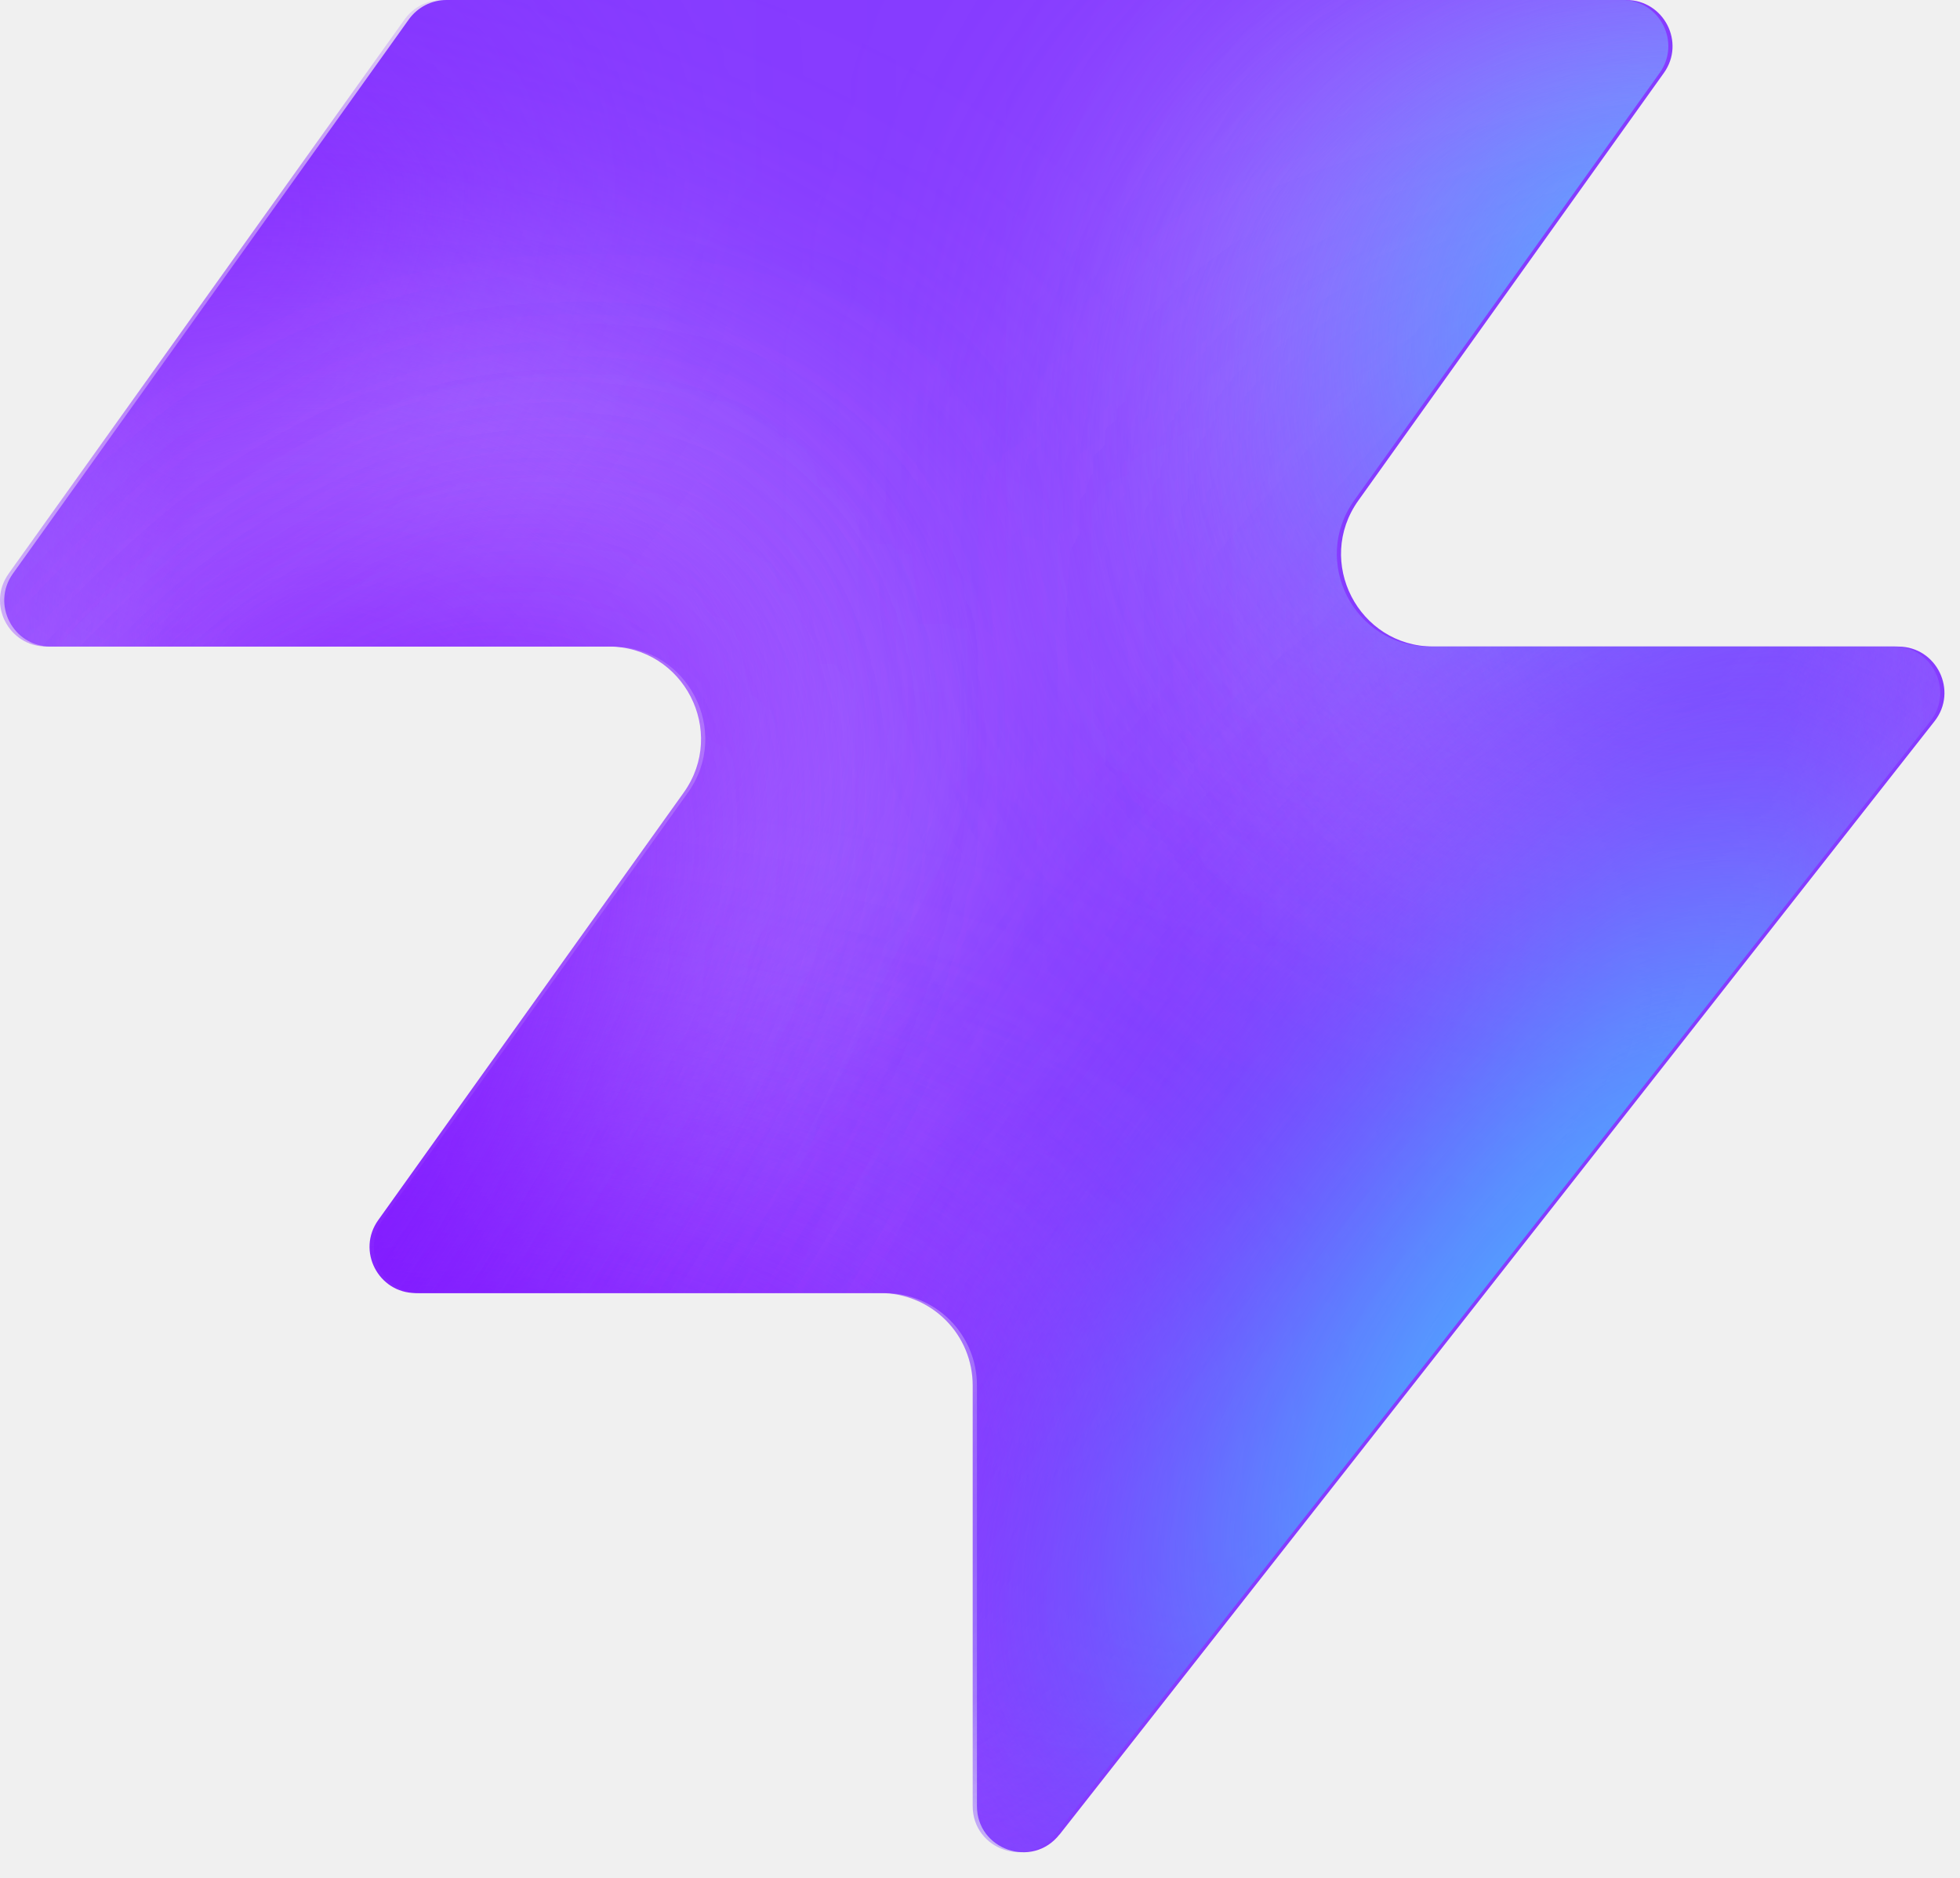
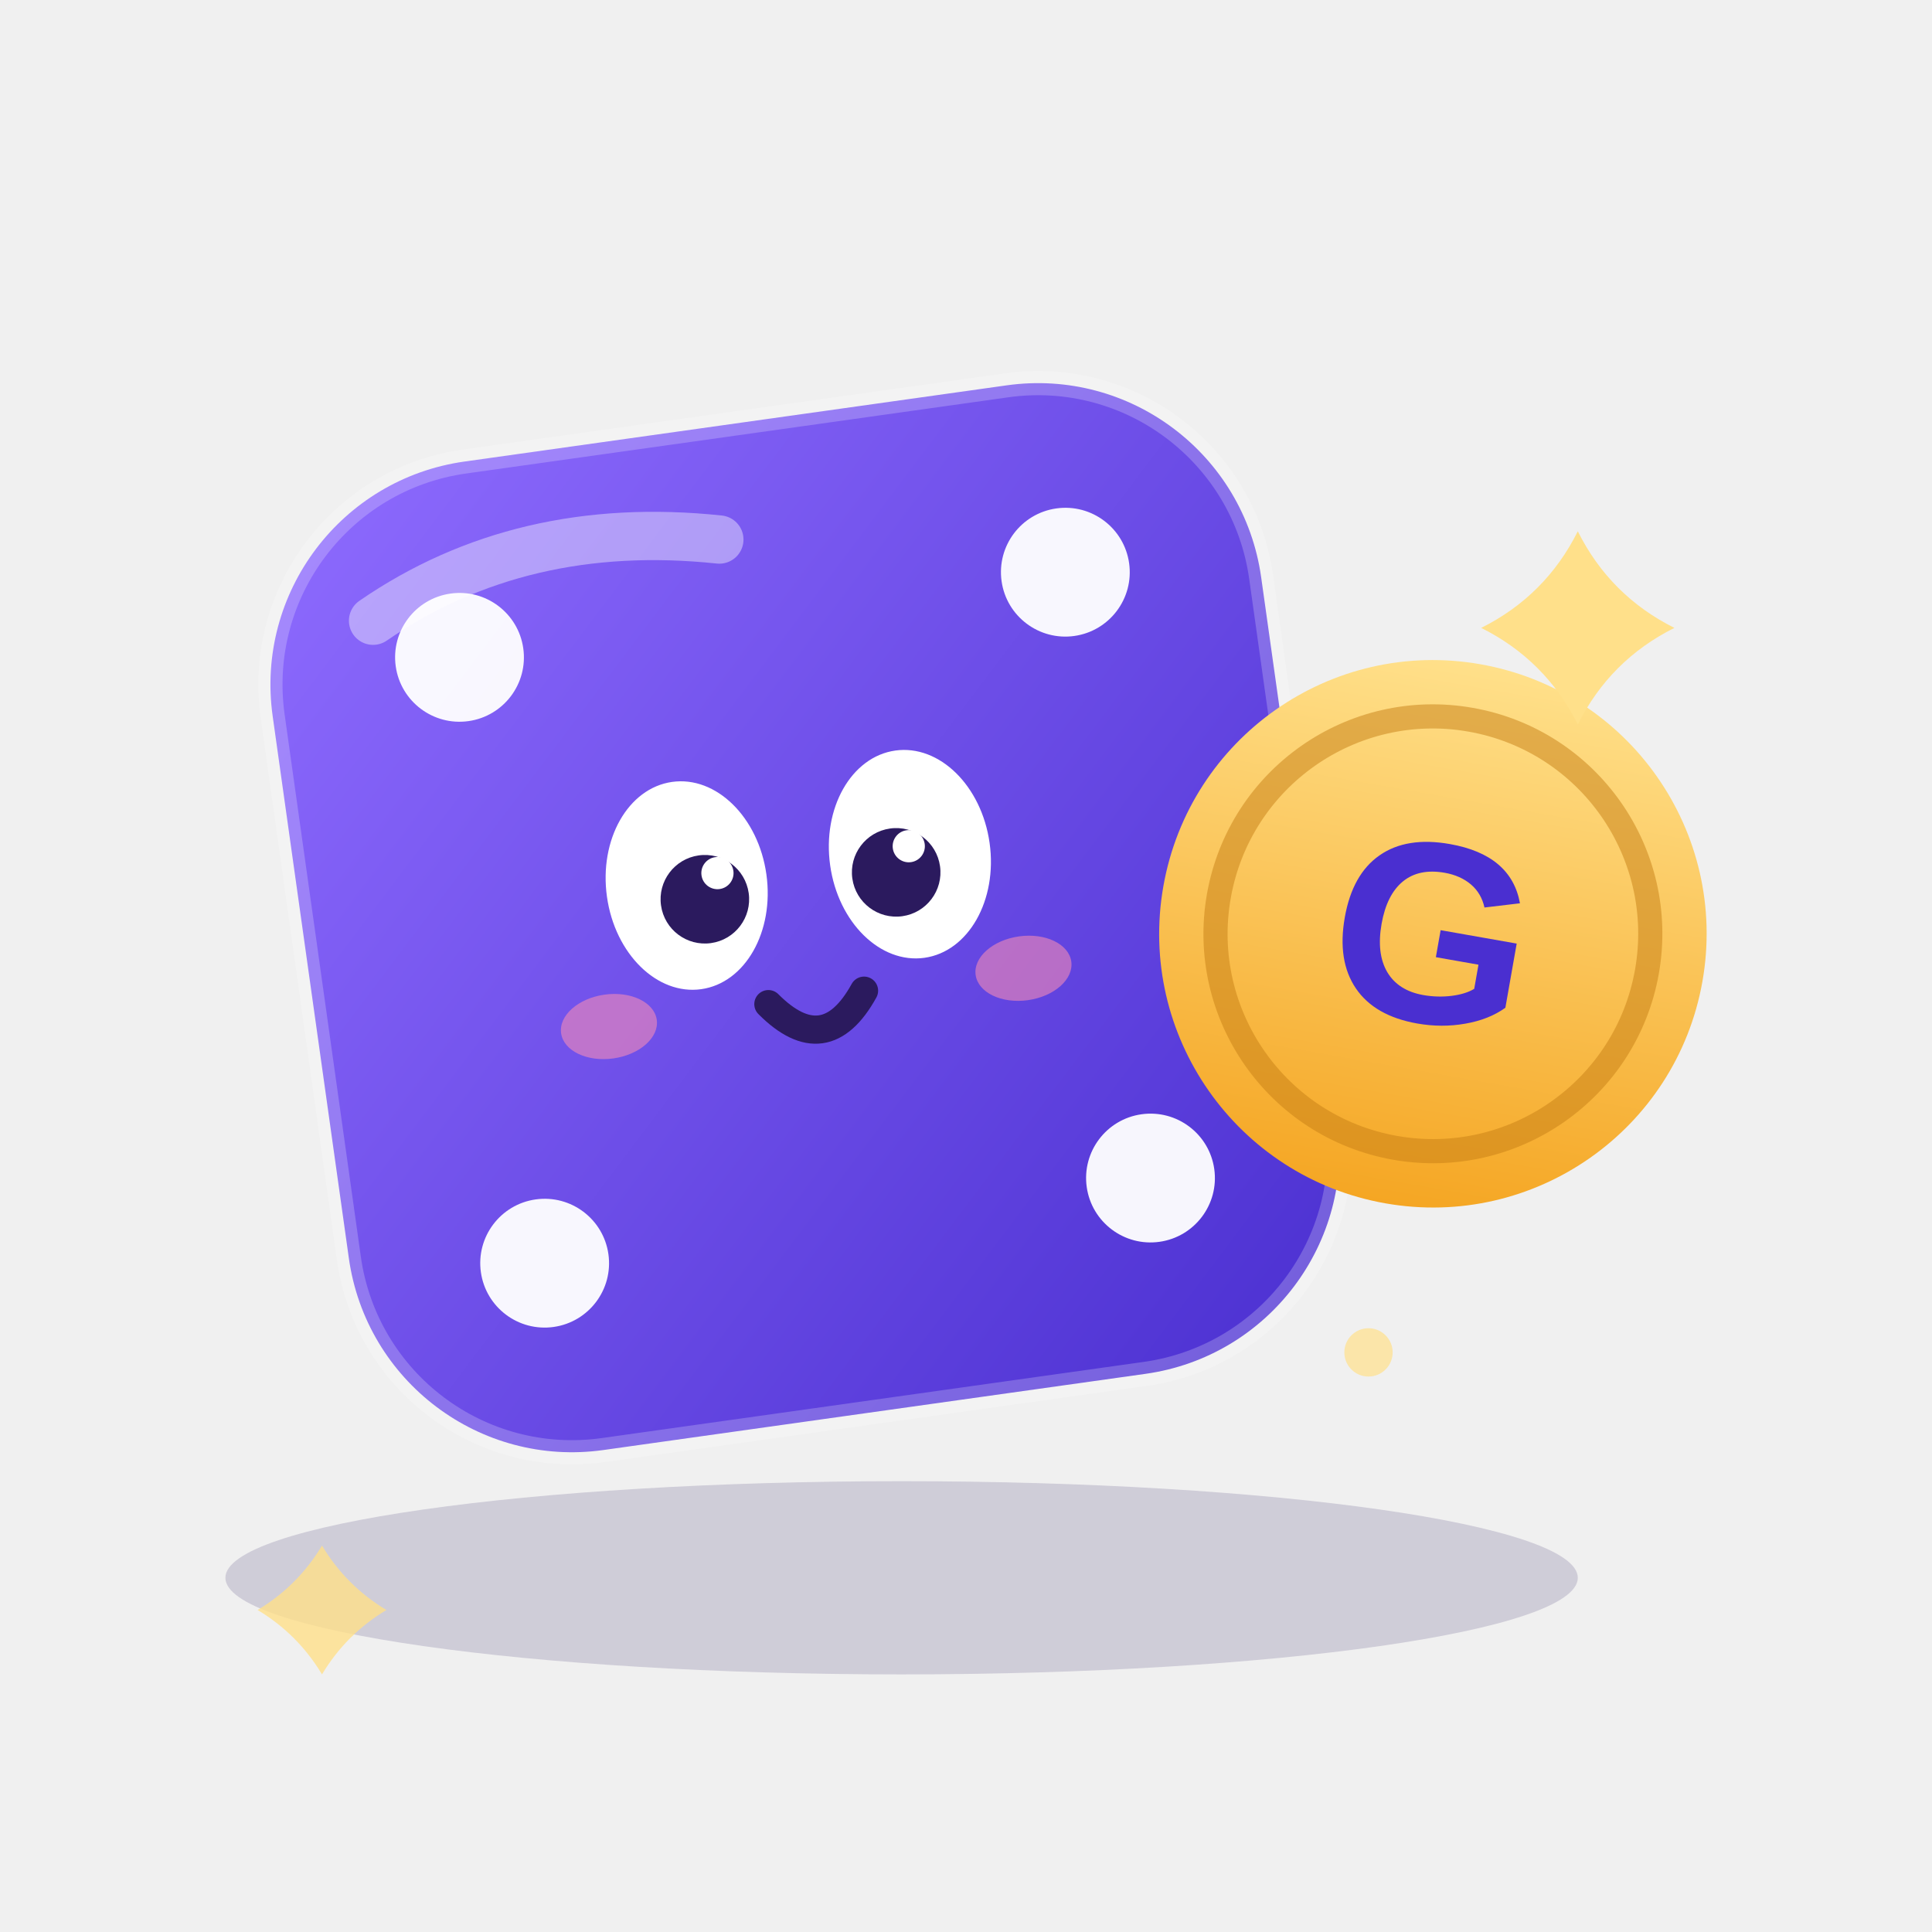
- <svg xmlns="http://www.w3.org/2000/svg" width="48" height="46" fill="none" viewBox="0 0 48 46">
-   <path fill="#863bff" d="M25.946 44.938c-.664.845-2.021.375-2.021-.698V33.937a2.26 2.26 0 0 0-2.262-2.262H10.287c-.92 0-1.456-1.04-.92-1.788l7.48-10.471c1.07-1.497 0-3.578-1.842-3.578H1.237c-.92 0-1.456-1.04-.92-1.788L10.013.474c.214-.297.556-.474.92-.474h28.894c.92 0 1.456 1.04.92 1.788l-7.48 10.471c-1.07 1.498 0 3.579 1.842 3.579h11.377c.943 0 1.473 1.088.89 1.83L25.947 44.94z" style="fill:#863bff;fill:color(display-p3 .525 .23 1);fill-opacity:1" />
-   <mask id="a" width="48" height="46" x="0" y="0" maskUnits="userSpaceOnUse" style="mask-type:alpha">
-     <path fill="#000" d="M25.842 44.938c-.664.844-2.021.375-2.021-.698V33.937a2.26 2.26 0 0 0-2.262-2.262H10.183c-.92 0-1.456-1.04-.92-1.788l7.48-10.471c1.07-1.498 0-3.579-1.842-3.579H1.133c-.92 0-1.456-1.04-.92-1.787L9.91.473c.214-.297.556-.474.92-.474h28.894c.92 0 1.456 1.04.92 1.788l-7.48 10.471c-1.07 1.498 0 3.578 1.842 3.578h11.377c.943 0 1.473 1.088.89 1.832L25.843 44.94z" style="fill:#000;fill-opacity:1" />
-   </mask>
-   <g mask="url(#a)">
-     <g filter="url(#b)">
-       <ellipse cx="5.508" cy="14.704" fill="#ede6ff" rx="5.508" ry="14.704" style="fill:#ede6ff;fill:color(display-p3 .927 .903 1);fill-opacity:1" transform="matrix(.00324 1 1 -.00324 -4.47 31.516)" />
+ <svg xmlns="http://www.w3.org/2000/svg" viewBox="0 0 64 64" role="img" aria-label="游戏平台吉祥物：小骰 Dicey">
+   <g transform="translate(0 5.333) scale(0.266667)">
+     <defs>
+       <linearGradient id="m-body" x1="0" y1="0" x2="1" y2="1">
+         <stop offset="0" stop-color="#8f6cff" />
+         <stop offset="1" stop-color="#4a2fd0" />
+       </linearGradient>
+       <linearGradient id="m-coin" x1="0" y1="0" x2="0" y2="1">
+         <stop offset="0" stop-color="#ffe08a" />
+         <stop offset="1" stop-color="#f5a623" />
+       </linearGradient>
+     </defs>
+     <ellipse cx="112" cy="176" rx="84" ry="12" fill="#3a2a6b" opacity="0.18" />
+     <g transform="rotate(-8 100 94)">
+       <rect x="38" y="32" width="124" height="124" rx="28" fill="url(#m-body)" />
+       <rect x="38" y="32" width="124" height="124" rx="28" fill="none" stroke="#ffffff" stroke-opacity="0.22" stroke-width="3" />
+       <path d="M52 50 Q72 40 96 46" fill="none" stroke="#ffffff" stroke-opacity="0.4" stroke-width="6" stroke-linecap="round" />
+       <circle cx="62" cy="56" r="8" fill="#ffffff" opacity="0.95" />
+       <circle cx="138" cy="56" r="8" fill="#ffffff" opacity="0.95" />
+       <circle cx="62" cy="132" r="8" fill="#ffffff" opacity="0.95" />
+       <circle cx="138" cy="132" r="8" fill="#ffffff" opacity="0.95" />
+       <ellipse cx="86" cy="88" rx="10" ry="13" fill="#ffffff" />
+       <ellipse cx="114" cy="88" rx="10" ry="13" fill="#ffffff" />
+       <circle cx="88" cy="90" r="5.5" fill="#2b1a5e" />
+       <circle cx="112" cy="90" r="5.5" fill="#2b1a5e" />
+       <circle cx="90" cy="87" r="2" fill="#ffffff" />
+       <circle cx="114" cy="87" r="2" fill="#ffffff" />
+       <path d="M94 104 Q100 112 106 104" fill="none" stroke="#2b1a5e" stroke-width="3.5" stroke-linecap="round" />
+       <ellipse cx="74" cy="104" rx="6" ry="4" fill="#ff8fb3" opacity="0.55" />
+       <ellipse cx="126" cy="104" rx="6" ry="4" fill="#ff8fb3" opacity="0.55" />
    </g>
-     <g filter="url(#c)">
-       <ellipse cx="10.399" cy="29.851" fill="#ede6ff" rx="10.399" ry="29.851" style="fill:#ede6ff;fill:color(display-p3 .927 .903 1);fill-opacity:1" transform="matrix(.00324 1 1 -.00324 -39.328 7.883)" />
+     <g transform="rotate(10 178 96)">
+       <circle cx="178" cy="96" r="34" fill="url(#m-coin)" />
+       <circle cx="178" cy="96" r="27" fill="none" stroke="#c77f14" stroke-opacity="0.5" stroke-width="3" />
+       <text x="178" y="107" text-anchor="middle" font-family="Arial, sans-serif" font-size="32" font-weight="bold" fill="#4a2fd0">G</text>
    </g>
-     <g filter="url(#d)">
-       <ellipse cx="5.508" cy="30.487" fill="#7e14ff" rx="5.508" ry="30.487" style="fill:#7e14ff;fill:color(display-p3 .492 .077 1);fill-opacity:1" transform="rotate(89.814 -25.913 -14.639)scale(1 -1)" />
-     </g>
-     <g filter="url(#e)">
-       <ellipse cx="5.508" cy="30.599" fill="#7e14ff" rx="5.508" ry="30.599" style="fill:#7e14ff;fill:color(display-p3 .492 .077 1);fill-opacity:1" transform="rotate(89.814 -32.644 -3.334)scale(1 -1)" />
-     </g>
-     <g filter="url(#f)">
-       <ellipse cx="5.508" cy="30.599" fill="#7e14ff" rx="5.508" ry="30.599" style="fill:#7e14ff;fill:color(display-p3 .492 .077 1);fill-opacity:1" transform="matrix(.00324 1 1 -.00324 -34.34 30.47)" />
-     </g>
-     <g filter="url(#g)">
-       <ellipse cx="14.072" cy="22.078" fill="#ede6ff" rx="14.072" ry="22.078" style="fill:#ede6ff;fill:color(display-p3 .927 .903 1);fill-opacity:1" transform="rotate(93.35 24.506 48.493)scale(-1 1)" />
-     </g>
-     <g filter="url(#h)">
-       <ellipse cx="3.47" cy="21.501" fill="#7e14ff" rx="3.47" ry="21.501" style="fill:#7e14ff;fill:color(display-p3 .492 .077 1);fill-opacity:1" transform="rotate(89.009 28.708 47.59)scale(-1 1)" />
-     </g>
-     <g filter="url(#i)">
-       <ellipse cx="3.47" cy="21.501" fill="#7e14ff" rx="3.47" ry="21.501" style="fill:#7e14ff;fill:color(display-p3 .492 .077 1);fill-opacity:1" transform="rotate(89.009 28.708 47.59)scale(-1 1)" />
-     </g>
-     <g filter="url(#j)">
-       <ellipse cx=".387" cy="8.972" fill="#7e14ff" rx="4.407" ry="29.108" style="fill:#7e14ff;fill:color(display-p3 .492 .077 1);fill-opacity:1" transform="rotate(39.51 .387 8.972)" />
-     </g>
-     <g filter="url(#k)">
-       <ellipse cx="47.523" cy="-6.092" fill="#7e14ff" rx="4.407" ry="29.108" style="fill:#7e14ff;fill:color(display-p3 .492 .077 1);fill-opacity:1" transform="rotate(37.892 47.523 -6.092)" />
-     </g>
-     <g filter="url(#l)">
-       <ellipse cx="41.412" cy="6.333" fill="#47bfff" rx="5.971" ry="9.665" style="fill:#47bfff;fill:color(display-p3 .28 .748 1);fill-opacity:1" transform="rotate(37.892 41.412 6.333)" />
-     </g>
-     <g filter="url(#m)">
-       <ellipse cx="-1.879" cy="38.332" fill="#7e14ff" rx="4.407" ry="29.108" style="fill:#7e14ff;fill:color(display-p3 .492 .077 1);fill-opacity:1" transform="rotate(37.892 -1.88 38.332)" />
-     </g>
-     <g filter="url(#n)">
-       <ellipse cx="-1.879" cy="38.332" fill="#7e14ff" rx="4.407" ry="29.108" style="fill:#7e14ff;fill:color(display-p3 .492 .077 1);fill-opacity:1" transform="rotate(37.892 -1.88 38.332)" />
-     </g>
-     <g filter="url(#o)">
-       <ellipse cx="35.651" cy="29.907" fill="#7e14ff" rx="4.407" ry="29.108" style="fill:#7e14ff;fill:color(display-p3 .492 .077 1);fill-opacity:1" transform="rotate(37.892 35.651 29.907)" />
-     </g>
-     <g filter="url(#p)">
-       <ellipse cx="38.418" cy="32.4" fill="#47bfff" rx="5.971" ry="15.297" style="fill:#47bfff;fill:color(display-p3 .28 .748 1);fill-opacity:1" transform="rotate(37.892 38.418 32.4)" />
-     </g>
+     <path d="M196 46 Q200 54 208 58 Q200 62 196 70 Q192 62 184 58 Q192 54 196 46Z" fill="#ffe08a" />
+     <path d="M40 172 Q43 177 48 180 Q43 183 40 188 Q37 183 32 180 Q37 177 40 172Z" fill="#ffe08a" opacity="0.8" />
+     <circle cx="170" cy="148" r="3" fill="#ffe08a" opacity="0.7" />
  </g>
-   <defs>
-     <filter id="b" width="60.045" height="41.654" x="-19.77" y="16.149" color-interpolation-filters="sRGB" filterUnits="userSpaceOnUse">
-       <feFlood flood-opacity="0" result="BackgroundImageFix" />
-       <feBlend in="SourceGraphic" in2="BackgroundImageFix" result="shape" />
-       <feGaussianBlur result="effect1_foregroundBlur_2002_17158" stdDeviation="7.659" />
-     </filter>
-     <filter id="c" width="90.34" height="51.437" x="-54.613" y="-7.533" color-interpolation-filters="sRGB" filterUnits="userSpaceOnUse">
-       <feFlood flood-opacity="0" result="BackgroundImageFix" />
-       <feBlend in="SourceGraphic" in2="BackgroundImageFix" result="shape" />
-       <feGaussianBlur result="effect1_foregroundBlur_2002_17158" stdDeviation="7.659" />
-     </filter>
-     <filter id="d" width="79.355" height="29.4" x="-49.64" y="2.03" color-interpolation-filters="sRGB" filterUnits="userSpaceOnUse">
-       <feFlood flood-opacity="0" result="BackgroundImageFix" />
-       <feBlend in="SourceGraphic" in2="BackgroundImageFix" result="shape" />
-       <feGaussianBlur result="effect1_foregroundBlur_2002_17158" stdDeviation="4.596" />
-     </filter>
-     <filter id="e" width="79.579" height="29.4" x="-45.045" y="20.029" color-interpolation-filters="sRGB" filterUnits="userSpaceOnUse">
-       <feFlood flood-opacity="0" result="BackgroundImageFix" />
-       <feBlend in="SourceGraphic" in2="BackgroundImageFix" result="shape" />
-       <feGaussianBlur result="effect1_foregroundBlur_2002_17158" stdDeviation="4.596" />
-     </filter>
-     <filter id="f" width="79.579" height="29.4" x="-43.513" y="21.178" color-interpolation-filters="sRGB" filterUnits="userSpaceOnUse">
-       <feFlood flood-opacity="0" result="BackgroundImageFix" />
-       <feBlend in="SourceGraphic" in2="BackgroundImageFix" result="shape" />
-       <feGaussianBlur result="effect1_foregroundBlur_2002_17158" stdDeviation="4.596" />
-     </filter>
-     <filter id="g" width="74.749" height="58.852" x="15.756" y="-17.901" color-interpolation-filters="sRGB" filterUnits="userSpaceOnUse">
-       <feFlood flood-opacity="0" result="BackgroundImageFix" />
-       <feBlend in="SourceGraphic" in2="BackgroundImageFix" result="shape" />
-       <feGaussianBlur result="effect1_foregroundBlur_2002_17158" stdDeviation="7.659" />
-     </filter>
-     <filter id="h" width="61.377" height="25.362" x="23.548" y="2.284" color-interpolation-filters="sRGB" filterUnits="userSpaceOnUse">
-       <feFlood flood-opacity="0" result="BackgroundImageFix" />
-       <feBlend in="SourceGraphic" in2="BackgroundImageFix" result="shape" />
-       <feGaussianBlur result="effect1_foregroundBlur_2002_17158" stdDeviation="4.596" />
-     </filter>
-     <filter id="i" width="61.377" height="25.362" x="23.548" y="2.284" color-interpolation-filters="sRGB" filterUnits="userSpaceOnUse">
-       <feFlood flood-opacity="0" result="BackgroundImageFix" />
-       <feBlend in="SourceGraphic" in2="BackgroundImageFix" result="shape" />
-       <feGaussianBlur result="effect1_foregroundBlur_2002_17158" stdDeviation="4.596" />
-     </filter>
-     <filter id="j" width="56.045" height="63.649" x="-27.636" y="-22.853" color-interpolation-filters="sRGB" filterUnits="userSpaceOnUse">
-       <feFlood flood-opacity="0" result="BackgroundImageFix" />
-       <feBlend in="SourceGraphic" in2="BackgroundImageFix" result="shape" />
-       <feGaussianBlur result="effect1_foregroundBlur_2002_17158" stdDeviation="4.596" />
-     </filter>
-     <filter id="k" width="54.814" height="64.646" x="20.116" y="-38.415" color-interpolation-filters="sRGB" filterUnits="userSpaceOnUse">
-       <feFlood flood-opacity="0" result="BackgroundImageFix" />
-       <feBlend in="SourceGraphic" in2="BackgroundImageFix" result="shape" />
-       <feGaussianBlur result="effect1_foregroundBlur_2002_17158" stdDeviation="4.596" />
-     </filter>
-     <filter id="l" width="33.541" height="35.313" x="24.641" y="-11.323" color-interpolation-filters="sRGB" filterUnits="userSpaceOnUse">
-       <feFlood flood-opacity="0" result="BackgroundImageFix" />
-       <feBlend in="SourceGraphic" in2="BackgroundImageFix" result="shape" />
-       <feGaussianBlur result="effect1_foregroundBlur_2002_17158" stdDeviation="4.596" />
-     </filter>
-     <filter id="m" width="54.814" height="64.646" x="-29.286" y="6.009" color-interpolation-filters="sRGB" filterUnits="userSpaceOnUse">
-       <feFlood flood-opacity="0" result="BackgroundImageFix" />
-       <feBlend in="SourceGraphic" in2="BackgroundImageFix" result="shape" />
-       <feGaussianBlur result="effect1_foregroundBlur_2002_17158" stdDeviation="4.596" />
-     </filter>
-     <filter id="n" width="54.814" height="64.646" x="-29.286" y="6.009" color-interpolation-filters="sRGB" filterUnits="userSpaceOnUse">
-       <feFlood flood-opacity="0" result="BackgroundImageFix" />
-       <feBlend in="SourceGraphic" in2="BackgroundImageFix" result="shape" />
-       <feGaussianBlur result="effect1_foregroundBlur_2002_17158" stdDeviation="4.596" />
-     </filter>
-     <filter id="o" width="54.814" height="64.646" x="8.244" y="-2.416" color-interpolation-filters="sRGB" filterUnits="userSpaceOnUse">
-       <feFlood flood-opacity="0" result="BackgroundImageFix" />
-       <feBlend in="SourceGraphic" in2="BackgroundImageFix" result="shape" />
-       <feGaussianBlur result="effect1_foregroundBlur_2002_17158" stdDeviation="4.596" />
-     </filter>
-     <filter id="p" width="39.409" height="43.623" x="18.713" y="10.588" color-interpolation-filters="sRGB" filterUnits="userSpaceOnUse">
-       <feFlood flood-opacity="0" result="BackgroundImageFix" />
-       <feBlend in="SourceGraphic" in2="BackgroundImageFix" result="shape" />
-       <feGaussianBlur result="effect1_foregroundBlur_2002_17158" stdDeviation="4.596" />
-     </filter>
-   </defs>
</svg>
